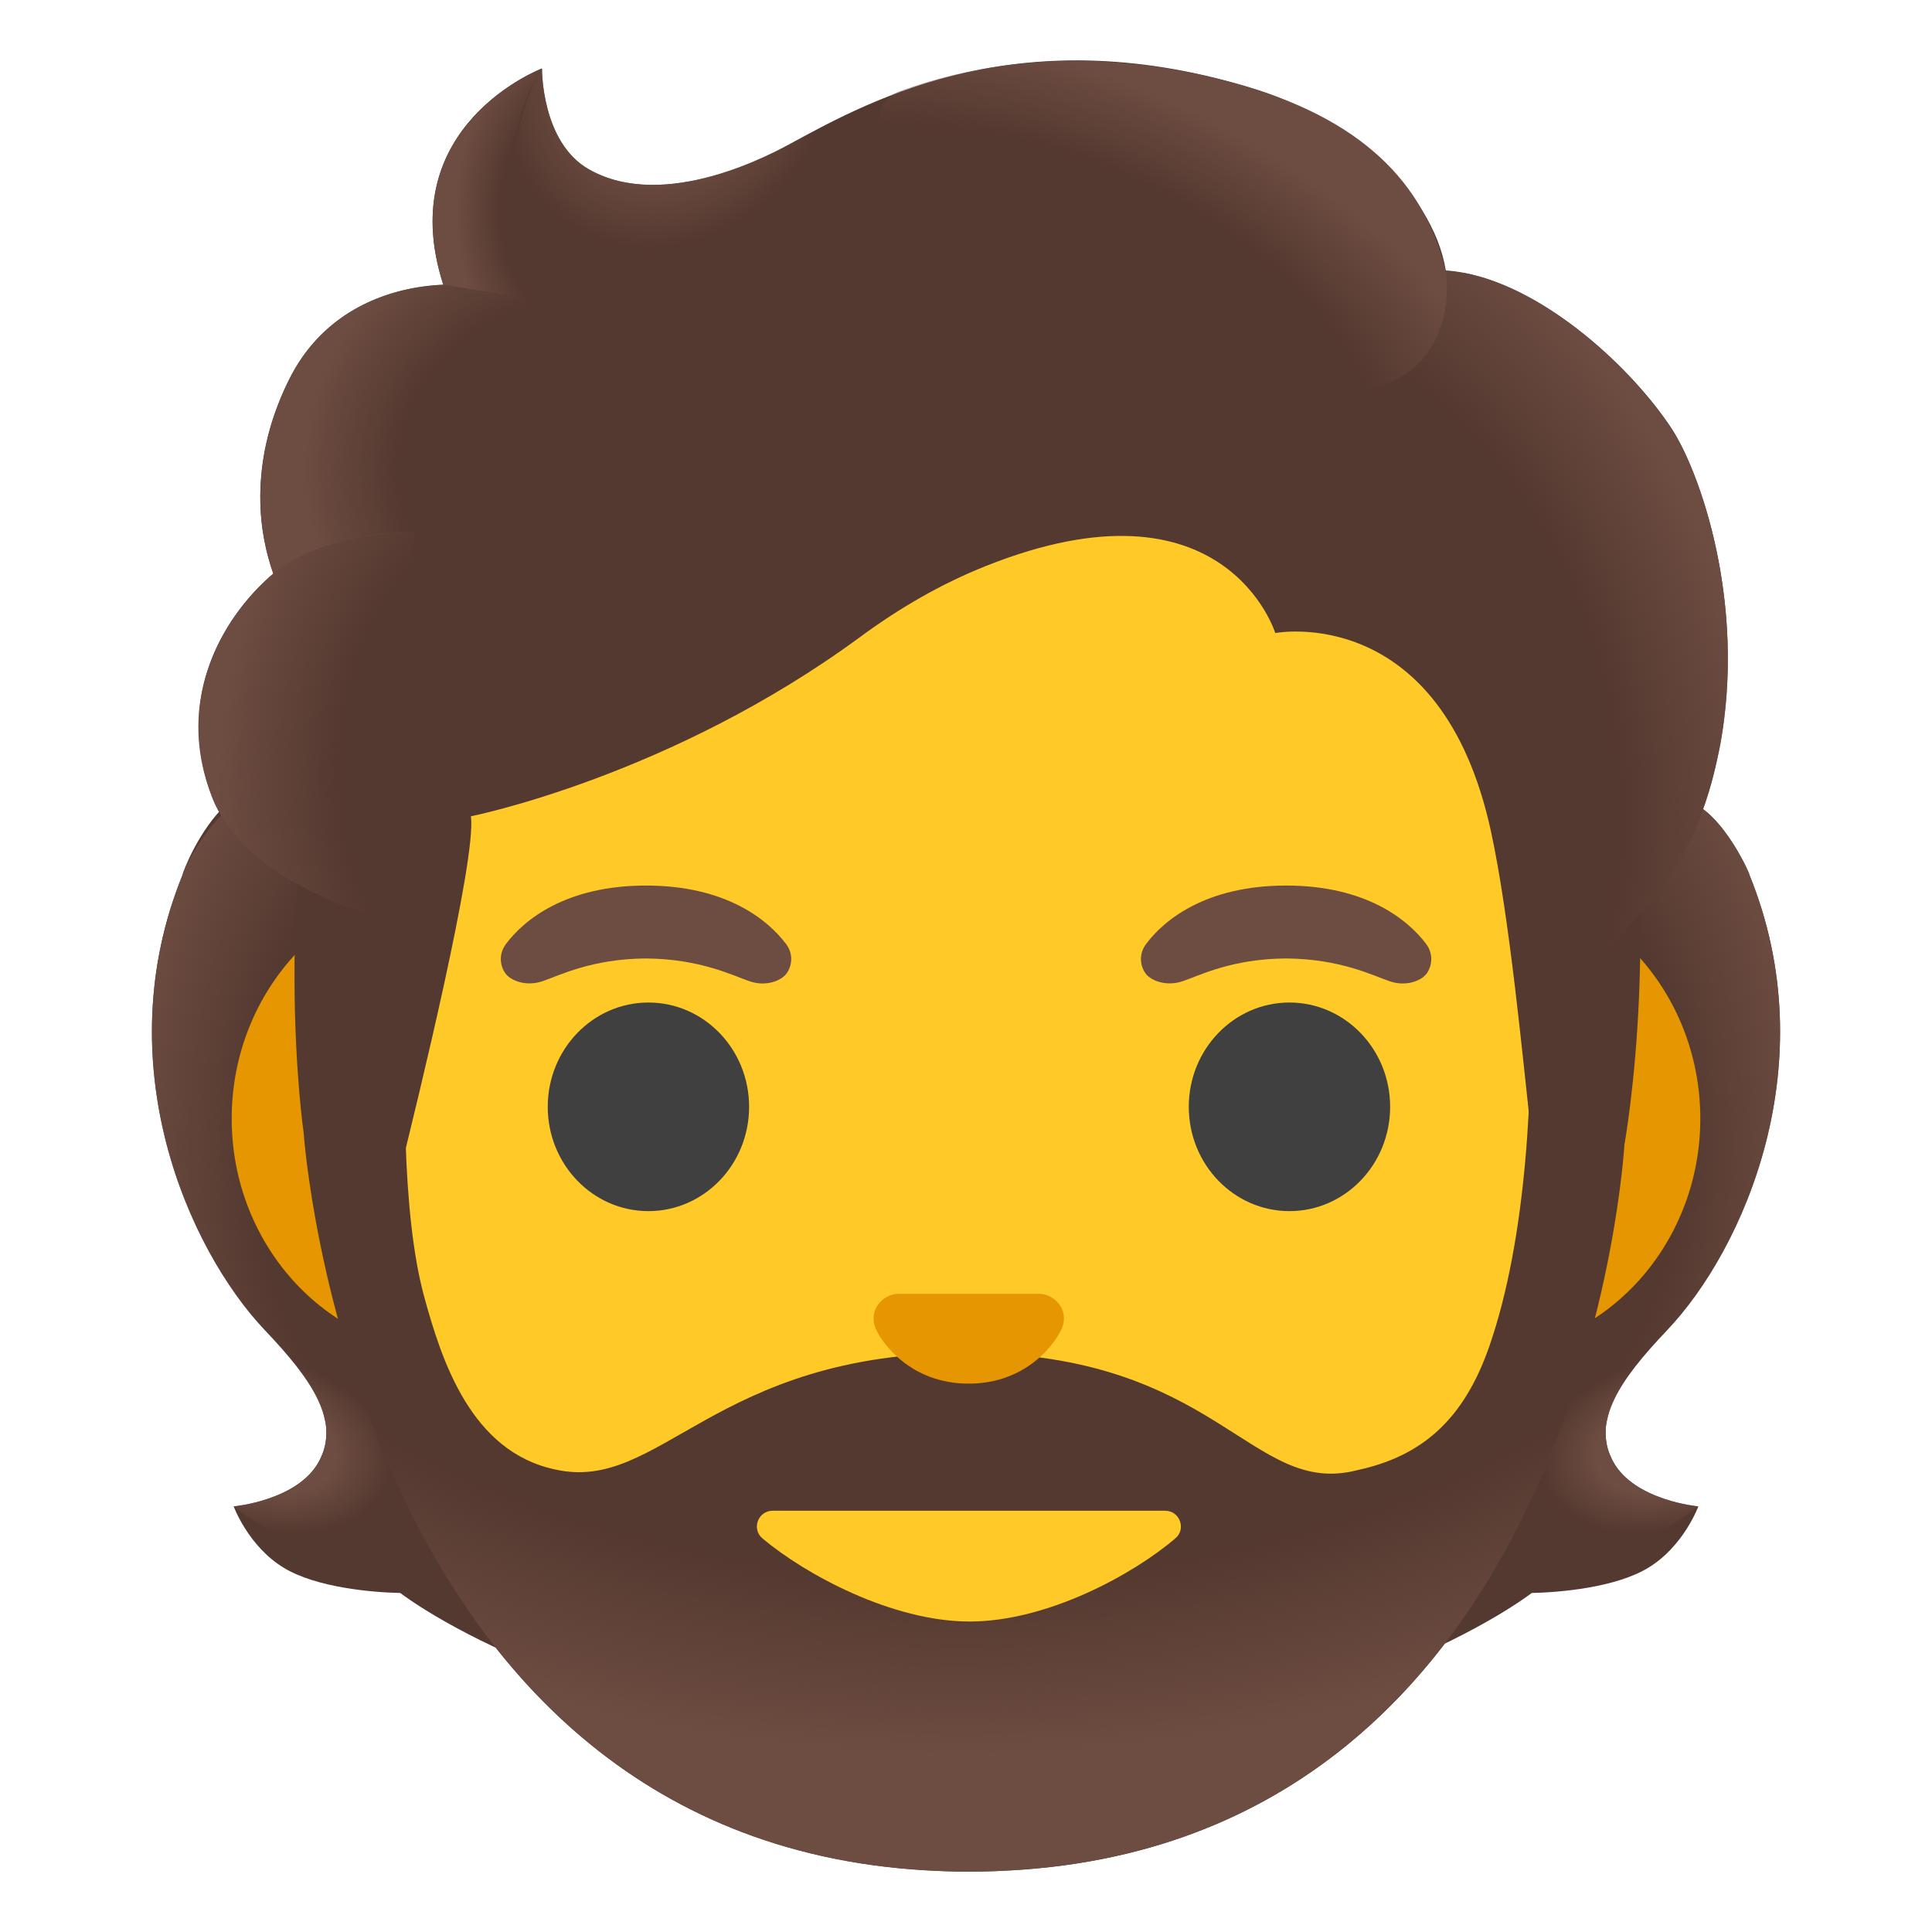
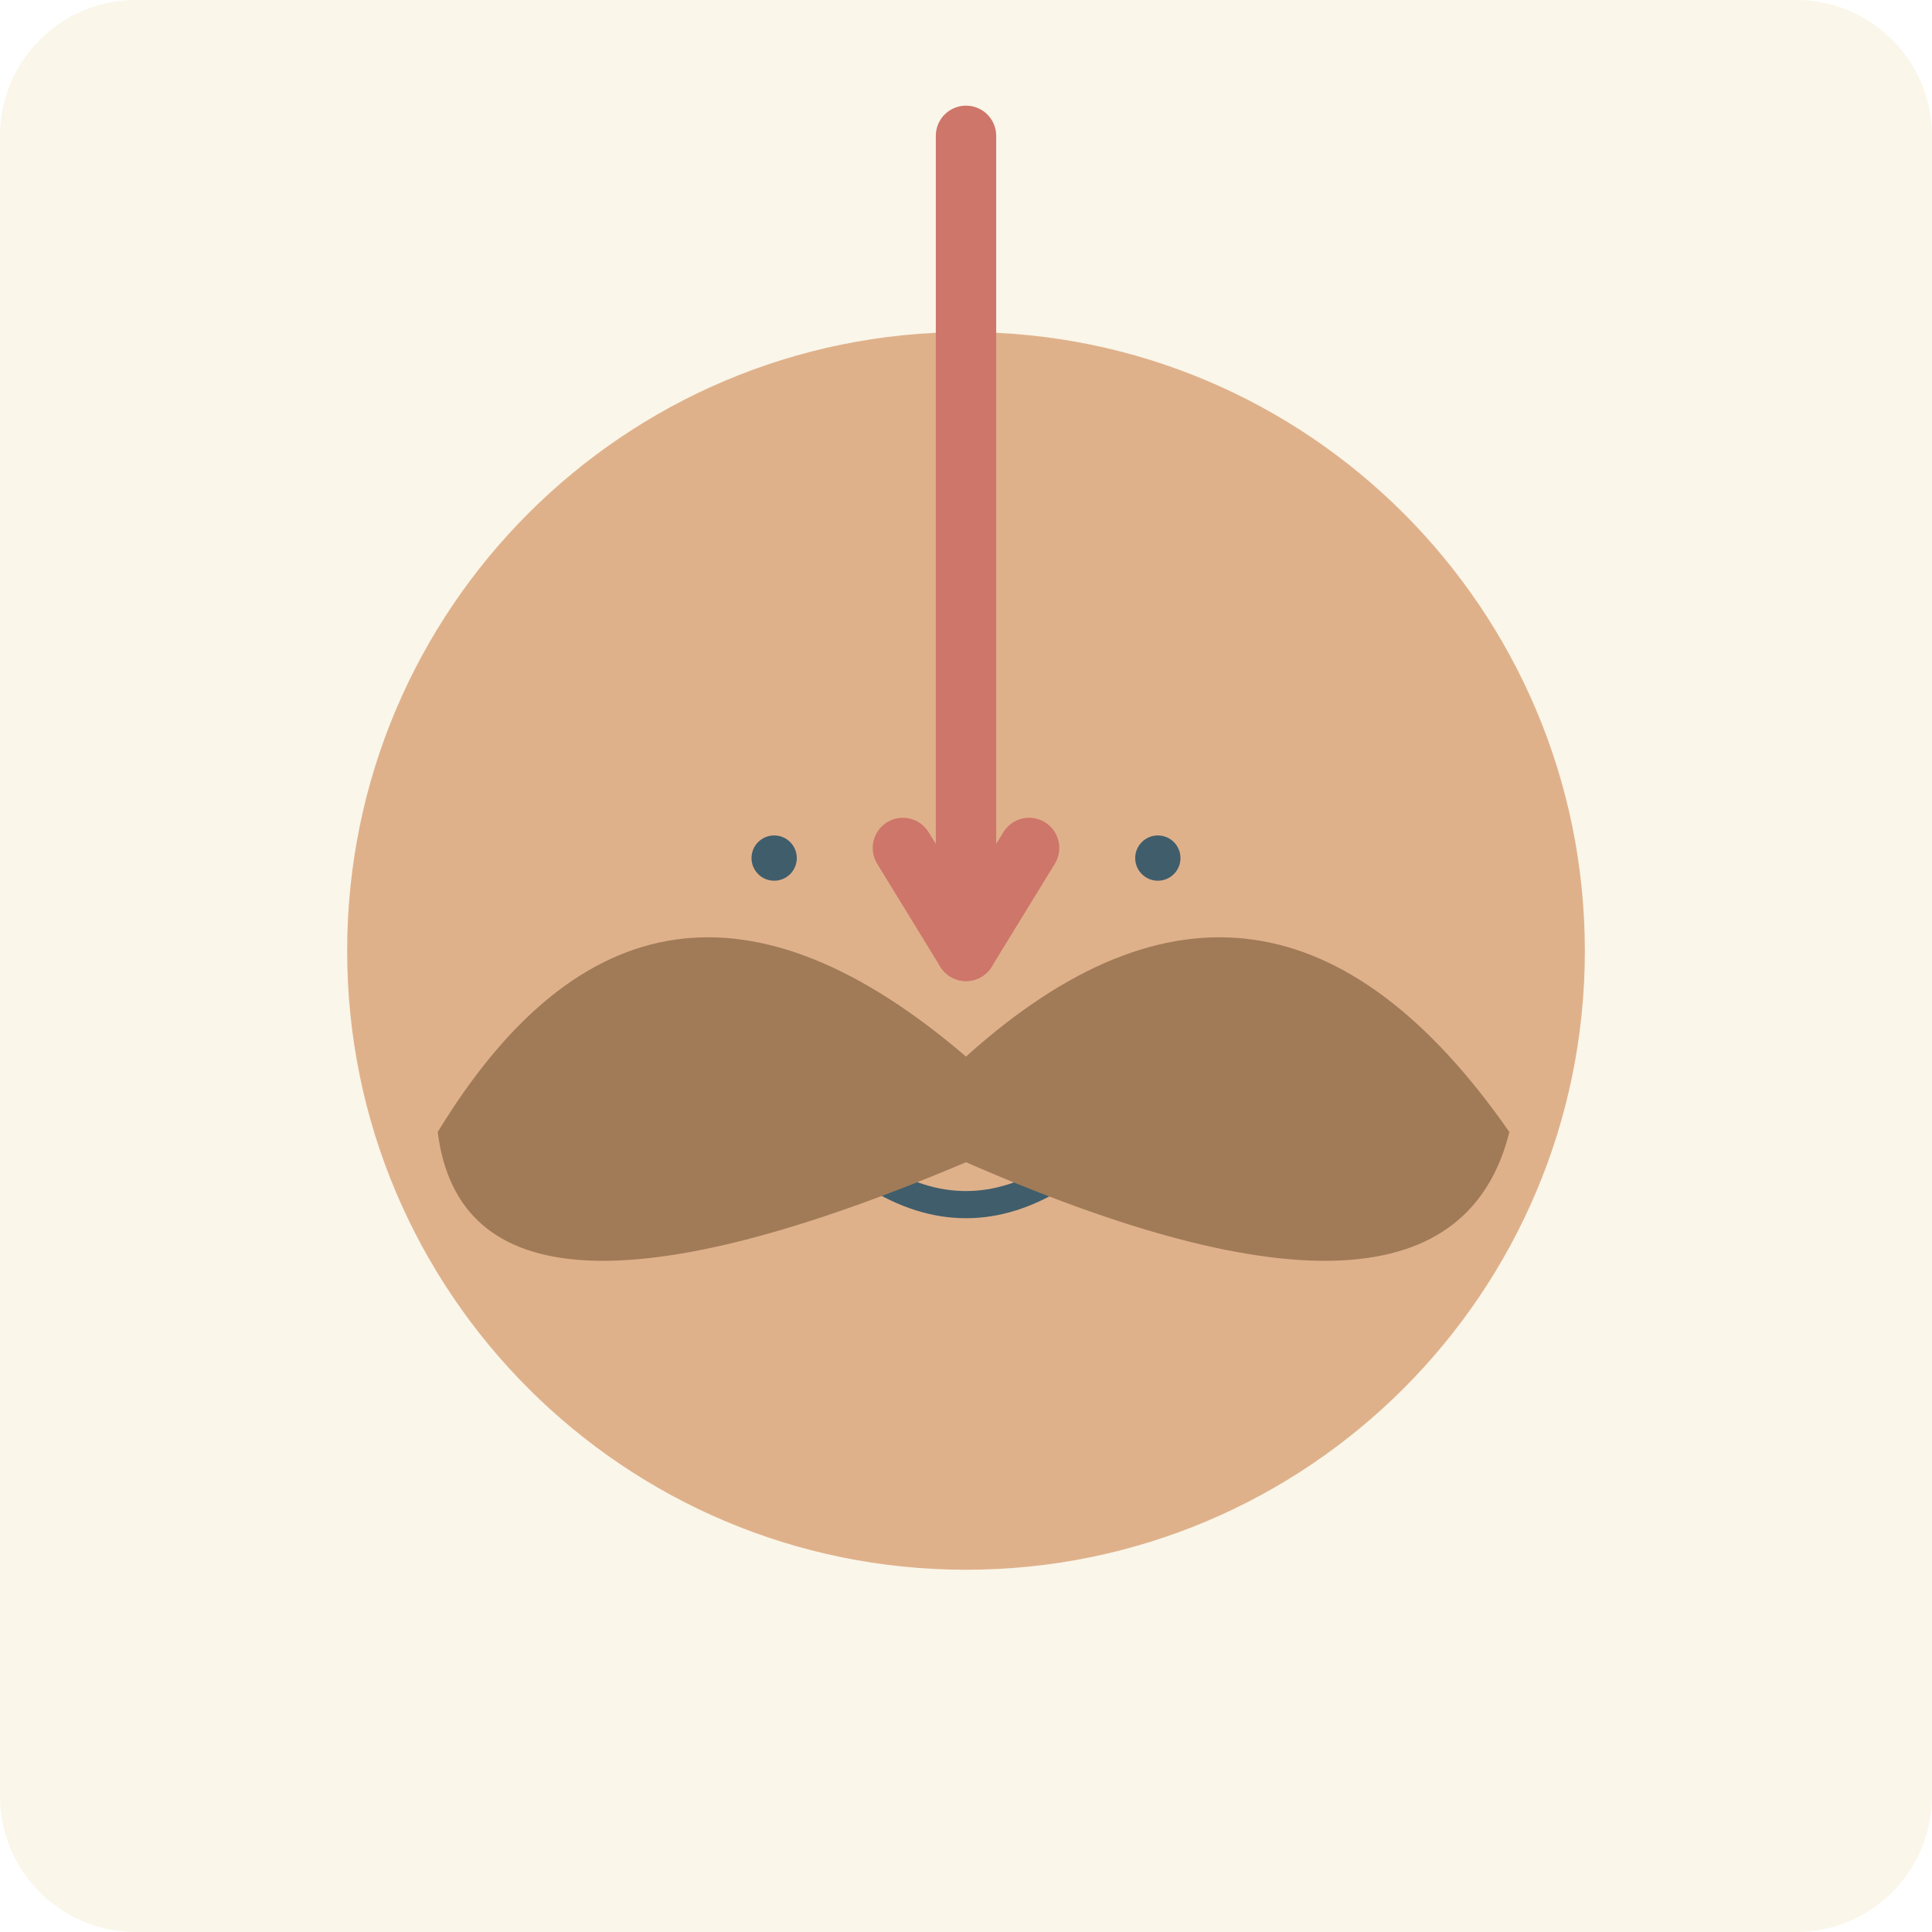
- <svg xmlns="http://www.w3.org/2000/svg" version="1.1" id="Layer_1" x="0px" y="0px" viewBox="0 0 128 128" style="enable-background:new 0 0 128 128;" xml:space="preserve">
-   <g id="hairGroup">
-     <path id="hair_5_" style="fill:#543930;" d="M106.88,96.84c-1.46-2.66,0.4-5.37,3.58-8.72c5.05-5.32,10.54-17.65,5.44-30.17   c0.03-0.07-1.43-3.29-3.25-4.47l-97.6-0.24c-1.89,1.72-2.98,4.64-2.95,4.71C7,70.47,12.5,82.8,17.54,88.12   c3.18,3.35,5.04,6.06,3.58,8.72c-1.42,2.59-5.64,2.96-5.64,2.96s0.97,2.65,3.32,4.07c2.17,1.32,5.88,1.63,7.72,1.67   c0,0,12.79,9.97,37.48,9.97s37.48-9.97,37.48-9.97c1.84-0.04,5.55-0.35,7.72-1.67c2.35-1.42,3.32-4.07,3.32-4.07   S108.3,99.43,106.88,96.84z" />
-     <g id="hairHighlights_2_">
-       <radialGradient id="SVGID_1_" cx="84.479" cy="95.768" r="8.249" gradientTransform="matrix(-0.9652 -0.2616 -0.1799 0.6637 116.5783 54.3066)" gradientUnits="userSpaceOnUse">
-         <stop offset="0.553" style="stop-color:#6D4C41" />
-         <stop offset="1" style="stop-color:#6D4C41;stop-opacity:0" />
-       </radialGradient>
-       <path style="fill:url(#SVGID_1_);" d="M19.47,90.26c0,0,11.13,2.84,6.11,10.45c-4.33,4.19-10.08-0.91-10.08-0.91    s4.22-0.38,5.64-2.96c0.06-0.1,0.08-0.2,0.13-0.3c0.04-0.09,0.08-0.18,0.12-0.27c0.05-0.13,0.09-0.25,0.12-0.38    c0.02-0.09,0.04-0.18,0.05-0.27c0.04-0.21,0.06-0.42,0.06-0.63c0-0.08,0-0.17,0-0.26c-0.01-0.13-0.02-0.27-0.04-0.4    c-0.01-0.07-0.03-0.15-0.05-0.22c-0.05-0.24-0.11-0.47-0.2-0.72c-0.03-0.08-0.06-0.16-0.09-0.24c-0.19-0.47-0.44-0.95-0.75-1.44    c-0.03-0.05-0.07-0.1-0.1-0.15C20.11,91.14,19.81,90.71,19.47,90.26C19.46,90.27,19.47,90.26,19.47,90.26z" />
-       <radialGradient id="SVGID_2_" cx="72.151" cy="74.185" r="21.718" gradientTransform="matrix(-0.998 -0.0628 -0.1011 1.6079 109.653 -40.5714)" gradientUnits="userSpaceOnUse">
-         <stop offset="0.615" style="stop-color:#6D4C41;stop-opacity:0" />
-         <stop offset="0.647" style="stop-color:#6D4C41;stop-opacity:0.081" />
-         <stop offset="1" style="stop-color:#6D4C41" />
-       </radialGradient>
-       <path style="fill:url(#SVGID_2_);" d="M35.94,68.84c-3.34,9.16-14.52,24.75-14.52,24.75c-0.03-0.09-0.07-0.17-0.1-0.26    c-0.59-1.6-1.97-3.3-3.78-5.21C12.49,82.8,7,70.47,12.1,57.95c-0.03-0.07,1.43-3.29,3.25-4.47l22.27-0.05    C38.26,55.39,36.59,67.06,35.94,68.84z" />
-       <radialGradient id="SVGID_3_" cx="48.52" cy="95.768" r="8.249" gradientTransform="matrix(0.9652 -0.2616 0.1799 0.6637 46.1286 44.9001)" gradientUnits="userSpaceOnUse">
-         <stop offset="0.553" style="stop-color:#6D4C41" />
-         <stop offset="1" style="stop-color:#6D4C41;stop-opacity:0" />
-       </radialGradient>
-       <path style="fill:url(#SVGID_3_);" d="M108.53,90.26c0,0-11.13,2.84-6.11,10.45c4.33,4.19,10.08-0.91,10.08-0.91    s-4.22-0.38-5.64-2.96c-0.06-0.1-0.08-0.2-0.13-0.3c-0.04-0.09-0.08-0.18-0.12-0.27c-0.05-0.13-0.09-0.25-0.12-0.38    c-0.02-0.09-0.04-0.18-0.05-0.27c-0.04-0.21-0.06-0.42-0.06-0.63c0-0.08,0-0.17,0-0.26c0.01-0.13,0.02-0.27,0.04-0.4    c0.01-0.07,0.03-0.15,0.05-0.22c0.05-0.24,0.11-0.47,0.2-0.72c0.03-0.08,0.06-0.16,0.09-0.24c0.19-0.47,0.44-0.95,0.75-1.44    c0.03-0.05,0.07-0.1,0.1-0.15C107.89,91.14,108.19,90.71,108.53,90.26C108.54,90.27,108.53,90.26,108.53,90.26z" />
-       <radialGradient id="SVGID_4_" cx="36.192" cy="74.185" r="21.718" gradientTransform="matrix(0.998 -0.0628 0.1011 1.6079 54.2351 -42.8284)" gradientUnits="userSpaceOnUse">
-         <stop offset="0.615" style="stop-color:#6D4C41;stop-opacity:0" />
-         <stop offset="0.647" style="stop-color:#6D4C41;stop-opacity:0.081" />
-         <stop offset="1" style="stop-color:#6D4C41" />
-       </radialGradient>
-       <path style="fill:url(#SVGID_4_);" d="M92.06,68.84c3.34,9.16,14.52,24.75,14.52,24.75c0.03-0.09,0.07-0.17,0.1-0.26    c0.59-1.6,1.97-3.3,3.78-5.21c5.05-5.32,10.54-17.65,5.44-30.17c0.03-0.07-1.43-3.29-3.25-4.47l-22.27-0.05    C89.74,55.39,91.41,67.06,92.06,68.84z" />
-       <radialGradient id="SVGID_5_" cx="15.787" cy="82.611" r="4.794" gradientUnits="userSpaceOnUse">
-         <stop offset="0.725" style="stop-color:#6D4C41;stop-opacity:0" />
-         <stop offset="1" style="stop-color:#6D4C41" />
-       </radialGradient>
-       <path style="fill:url(#SVGID_5_);" d="M17.03,87.56c-1.08-1.23-2.16-2.78-3.14-4.56C14.87,84.81,15.96,86.36,17.03,87.56z" />
-       <radialGradient id="SVGID_6_" cx="11.07" cy="60.683" r="0.662" gradientUnits="userSpaceOnUse">
-         <stop offset="0.725" style="stop-color:#6D4C41;stop-opacity:0" />
-         <stop offset="1" style="stop-color:#6D4C41" />
-       </radialGradient>
-       <path style="fill:url(#SVGID_6_);" d="M10.96,61.38c0.06-0.22,0.12-0.43,0.18-0.65C11.08,60.95,11.02,61.17,10.96,61.38z" />
-       <radialGradient id="SVGID_7_" cx="17.259" cy="87.688" r="0.195" gradientUnits="userSpaceOnUse">
-         <stop offset="0.725" style="stop-color:#6D4C41;stop-opacity:0" />
-         <stop offset="1" style="stop-color:#6D4C41" />
-       </radialGradient>
-       <path style="fill:url(#SVGID_7_);" d="M17.27,87.83c0.01,0.01,0.04,0.04,0.05,0.06c-0.06-0.06-0.11-0.12-0.17-0.18    C17.2,87.74,17.23,87.79,17.27,87.83z" />
-       <radialGradient id="SVGID_8_" cx="13.722" cy="82.434" r="0.384" gradientUnits="userSpaceOnUse">
-         <stop offset="0.725" style="stop-color:#6D4C41;stop-opacity:0" />
-         <stop offset="1" style="stop-color:#6D4C41" />
-       </radialGradient>
-       <path style="fill:url(#SVGID_8_);" d="M13.8,82.84c-0.07-0.12-0.13-0.25-0.19-0.37C13.67,82.59,13.73,82.71,13.8,82.84z" />
-       <radialGradient id="SVGID_9_" cx="11.708" cy="58.061" r="2.099" gradientUnits="userSpaceOnUse">
-         <stop offset="0.725" style="stop-color:#6D4C41;stop-opacity:0" />
-         <stop offset="1" style="stop-color:#6D4C41" />
-       </radialGradient>
-       <path style="fill:url(#SVGID_9_);" d="M11.27,60.28c0.21-0.68,0.45-1.36,0.72-2.04C11.72,58.92,11.48,59.6,11.27,60.28z" />
-     </g>
-   </g>
-   <path id="ears_2_" style="fill:#E59600;" d="M98.09,58.61H29.9c-8,0-14.55,6.97-14.55,15.5s6.54,15.5,14.55,15.5H98.1  c8,0,14.55-6.97,14.55-15.5S106.1,58.61,98.09,58.61z" />
-   <g id="hair_x5F_group">
-     <path id="hair" style="fill:#543930;" d="M64.2,11.29h-0.02c0,0-0.01,0-0.02,0C10.9,11.58,20.12,75.07,20.12,75.07   s3.22,47.33,42.07,48.88c0.14,0.01,0.28,0.01,0.41,0.02c0.51,0.02,1.04,0.03,1.57,0.03h0.02c0.54,0,1.07-0.01,1.6-0.03   c0.13,0,0.26-0.01,0.39-0.02c38.82-1.54,41.44-48.1,41.44-48.1S119.41,11.59,64.2,11.29z" />
-     <radialGradient id="hairHighlights_3_" cx="77.06" cy="67.275" r="62.111" gradientTransform="matrix(9.200000e-14 -0.9032 -1.2566 -1.307895e-13 148.2403 129.624)" gradientUnits="userSpaceOnUse">
-       <stop offset="0.794" style="stop-color:#6D4C41;stop-opacity:0" />
-       <stop offset="1" style="stop-color:#6D4C41" />
-     </radialGradient>
-     <path id="hairHighlights" style="fill:url(#hairHighlights_3_);" d="M64.2,11.29h-0.02c0,0-0.01,0-0.02,0   C10.9,11.58,20.12,75.07,20.12,75.07S23.46,124,64.18,124s43.44-48.14,43.44-48.14S119.41,11.59,64.2,11.29z" />
-   </g>
-   <path id="head_7_" style="fill:#FFCA28;" d="M98.67,89.2c-1.67,4.8-4.41,7.27-8.74,8.2c-7.08,1.84-9.21-7.77-25.95-7.77  s-20.24,9.33-27.23,7.72c-5.52-1.19-7.48-7.13-8.67-11.53c-2.89-10.76-0.04-36.33,0.95-38.99c1.39-3.75,6.41-15.96,35.38-15.96  s33.76,12.22,35.15,15.96C100.64,49.73,103.61,74.96,98.67,89.2z" />
-   <path id="mouth" style="fill:#FFCA28;" d="M64.24,107.43c5.14,0,10.84-3.12,13.63-5.51c0.74-0.62,0.29-1.83-0.68-1.83H51.19  c-0.97,0-1.41,1.21-0.68,1.83C53.35,104.31,59.11,107.43,64.24,107.43z" />
-   <path id="nose" style="fill:#E59600;" d="M69.41,85.83c-0.15-0.06-0.29-0.09-0.44-0.11h-9.57c-0.15,0.02-0.29,0.05-0.44,0.11  c-0.86,0.35-1.34,1.25-0.94,2.2c0.42,0.96,2.32,3.64,6.16,3.64c3.84,0,5.74-2.68,6.16-3.64C70.75,87.09,70.28,86.19,69.41,85.83z" />
-   <g id="eyes">
-     <ellipse style="fill:#404040;" cx="42.96" cy="73.33" rx="6.67" ry="6.91" />
-     <ellipse style="fill:#404040;" cx="85.43" cy="73.33" rx="6.67" ry="6.91" />
-   </g>
-   <g id="eyebrows_1_">
-     <g id="eyebrows_7_">
-       <path style="fill:#6D4C41;" d="M52.07,62.53c-1.19-1.57-3.94-3.86-9.27-3.86s-8.09,2.29-9.27,3.86c-0.53,0.7-0.39,1.5-0.03,1.98    c0.34,0.45,1.33,0.87,2.44,0.5c1.1-0.37,3.26-1.49,6.86-1.51c3.61,0.03,5.76,1.14,6.86,1.51c1.1,0.38,2.1-0.04,2.44-0.5    C52.46,64.03,52.6,63.22,52.07,62.53z" />
-       <path style="fill:#6D4C41;" d="M94.48,62.53c-1.19-1.57-3.94-3.86-9.27-3.86c-5.33,0-8.09,2.29-9.27,3.86    c-0.53,0.7-0.39,1.5-0.03,1.98c0.34,0.45,1.33,0.87,2.44,0.5c1.1-0.37,3.26-1.49,6.86-1.51c3.61,0.03,5.76,1.14,6.86,1.51    c1.1,0.38,2.1-0.04,2.44-0.5C94.87,64.03,95,63.22,94.48,62.53z" />
-     </g>
-   </g>
-   <g id="hairGroup_4_">
-     <path id="hair_4_" style="fill:#543930;" d="M110.73,28.37c-2.84-4.31-9.22-10.07-14.94-10.45c-0.92-5.5-6.81-10.16-12.5-11.97   C67.86,1.07,57.83,6.54,52.44,9.48c-1.12,0.61-8.35,4.62-13.42,1.74c-3.17-1.8-3.11-6.69-3.11-6.69s-9.94,3.78-6.54,14.33   c-3.41,0.14-7.89,1.58-10.26,6.37c-2.82,5.71-1.82,10.48-1,12.77c-2.94,2.49-6.63,7.8-4.1,14.69c1.91,5.19,9.53,7.57,9.53,7.57   C23,69.6,24.74,75.35,25.66,77.68c0.16,0.4,0.74,0.37,0.84-0.05c1.15-4.62,5.09-20.74,4.7-23.55c0,0,13.22-2.62,25.83-11.91   c2.57-1.89,5.34-3.5,8.31-4.68c15.84-6.31,19.15,4.45,19.15,4.45s10.98-2.11,14.29,13.14c1.24,5.72,2.09,14.86,2.79,21.26   c0.05,0.45,0.66,0.55,0.84,0.13c1.11-2.54,3.32-7.58,3.85-12.72c0.19-1.81,5.06-4.2,7.15-11.96   C116.23,41.43,112.78,31.48,110.73,28.37z" />
-     <g id="hairHighlights_1_">
-       <radialGradient id="SVGID_10_" cx="88.134" cy="86.369" r="41.529" gradientTransform="matrix(0.3076 0.9515 0.706 -0.2282 -3.0643 -14.8691)" gradientUnits="userSpaceOnUse">
-         <stop offset="0.699" style="stop-color:#6D4C41;stop-opacity:0" />
-         <stop offset="1" style="stop-color:#6D4C41" />
-       </radialGradient>
-       <path style="fill:url(#SVGID_10_);" d="M106.24,63.79c0.19-1.81,5.06-4.2,7.15-11.96c0.22-0.83,0.41-1.67,0.59-2.51    c1.7-9.43-1.36-18.09-3.25-20.95c-2.63-3.98-8.27-9.2-13.63-10.27c-0.46-0.06-0.92-0.11-1.35-0.14c0,0,0.38,2.5-0.63,4.5    c-1.31,2.59-3.97,3.2-3.97,3.2C105.1,39.62,104.1,51.3,106.24,63.79z" />
-       <radialGradient id="SVGID_11_" cx="44.218" cy="124.178" r="10.889" gradientTransform="matrix(0.8813 0.4726 0.5603 -1.045 -64.0091 112.8702)" gradientUnits="userSpaceOnUse">
-         <stop offset="0.58" style="stop-color:#6D4C41" />
-         <stop offset="1" style="stop-color:#6D4C41;stop-opacity:0" />
-       </radialGradient>
-       <path style="fill:url(#SVGID_11_);" d="M55.81,7.72c-1.28,0.62-2.4,1.23-3.37,1.76c-1.12,0.61-8.35,4.62-13.42,1.74    c-3.12-1.77-3.11-6.5-3.11-6.67c-1.43,1.83-5.77,14.9,6.91,15.77c5.47,0.38,8.84-4.39,10.83-8.43    C54.37,10.43,55.5,8.29,55.81,7.72z" />
-       <radialGradient id="SVGID_12_" cx="160.137" cy="65.917" r="33.474" gradientTransform="matrix(-0.9378 -0.3944 -0.2182 0.5285 233.4318 52.0978)" gradientUnits="userSpaceOnUse">
-         <stop offset="0.699" style="stop-color:#6D4C41;stop-opacity:0" />
-         <stop offset="1" style="stop-color:#6D4C41" />
-       </radialGradient>
-       <path style="fill:url(#SVGID_12_);" d="M81.69,5.48c8.53,2.31,12.69,6.65,14.08,12.45c0.41,1.7,0.9,17.58-29.41-0.46    c-11.27-6.71-8.19-10.91-6.87-11.39C64.64,4.21,72.13,2.89,81.69,5.48z" />
-       <radialGradient id="SVGID_13_" cx="40.165" cy="116.036" r="9.995" gradientTransform="matrix(1 0 0 -1.2233 0 155.8825)" gradientUnits="userSpaceOnUse">
-         <stop offset="0.702" style="stop-color:#6D4C41;stop-opacity:0" />
-         <stop offset="1" style="stop-color:#6D4C41" />
-       </radialGradient>
-       <path style="fill:url(#SVGID_13_);" d="M35.87,4.56c-0.02,0.01-0.04,0.02-0.07,0.03c0,0,0,0-0.01,0    c-1.09,0.46-9.61,4.4-6.42,14.28l9.07,1.46C30.41,12.19,35.9,4.54,35.9,4.54S35.88,4.55,35.87,4.56z" />
-       <radialGradient id="SVGID_14_" cx="46.781" cy="104.408" r="18.745" gradientTransform="matrix(-0.9657 -0.2598 -0.2432 0.9037 109.357 -50.622)" gradientUnits="userSpaceOnUse">
-         <stop offset="0.66" style="stop-color:#6D4C41;stop-opacity:0" />
-         <stop offset="1" style="stop-color:#6D4C41" />
-       </radialGradient>
-       <path style="fill:url(#SVGID_14_);" d="M34.97,19.77l-5.6-0.9c-0.22,0-0.97,0.07-1.37,0.12c-3.16,0.44-6.88,2.07-8.89,6.25    c-2.16,4.5-2.1,8.36-1.52,10.94c0.17,0.87,0.52,1.84,0.52,1.84s2.78-2.63,9.38-2.8L34.97,19.77z" />
-       <radialGradient id="SVGID_15_" cx="35.06" cy="81.289" r="19.68" gradientTransform="matrix(0.9907 0.1363 0.1915 -1.3921 -15.9549 158.0591)" gradientUnits="userSpaceOnUse">
-         <stop offset="0.598" style="stop-color:#6D4C41;stop-opacity:0" />
-         <stop offset="1" style="stop-color:#6D4C41" />
-       </radialGradient>
-       <path style="fill:url(#SVGID_15_);" d="M17.84,38.24c-2.76,2.45-6.48,7.92-3.74,14.69c2.07,5.11,9.43,7.33,9.43,7.33    c0,0.02,1.47,0.46,2.23,0.46l1.72-25.52c-3.53,0-6.92,1.06-9.11,2.58C18.39,37.83,17.83,38.2,17.84,38.24z" />
-     </g>
-   </g>
+ <svg xmlns="http://www.w3.org/2000/svg" width="256" height="256" viewBox="0 0 128 128">
+   <rect x="0" y="0" width="128" height="128" rx="9" fill="#faf6e9" />
+   <circle cx="64" cy="63" r="41" fill="#dfb18b" />
+   <circle cx="51.29" cy="56.85" r="1.5" fill="#405d6b" />
+   <circle cx="76.71" cy="56.85" r="1.5" fill="#405d6b" />
+   <path d="M51.7 72.02Q64 87.6 76.3 72.02" fill="none" stroke="#405d6b" stroke-width="1.8" stroke-linecap="round" stroke-linejoin="round" />
+   <path d="M64 70Q43 52 29 75Q31 91 64 77Q96 91 100 75Q84 52 64 70Z" fill="#a17b57" stroke="none" stroke-width="4" stroke-linecap="round" stroke-linejoin="round" />
+   <path d="M64 9L64 63" fill="none" stroke="#ce766a" stroke-width="4" stroke-linecap="round" stroke-linejoin="round" />
+   <path d="M59.819 56.18L64 63L68.181 56.18" fill="none" stroke="#ce766a" stroke-width="4" stroke-linecap="round" stroke-linejoin="round" />
</svg>
